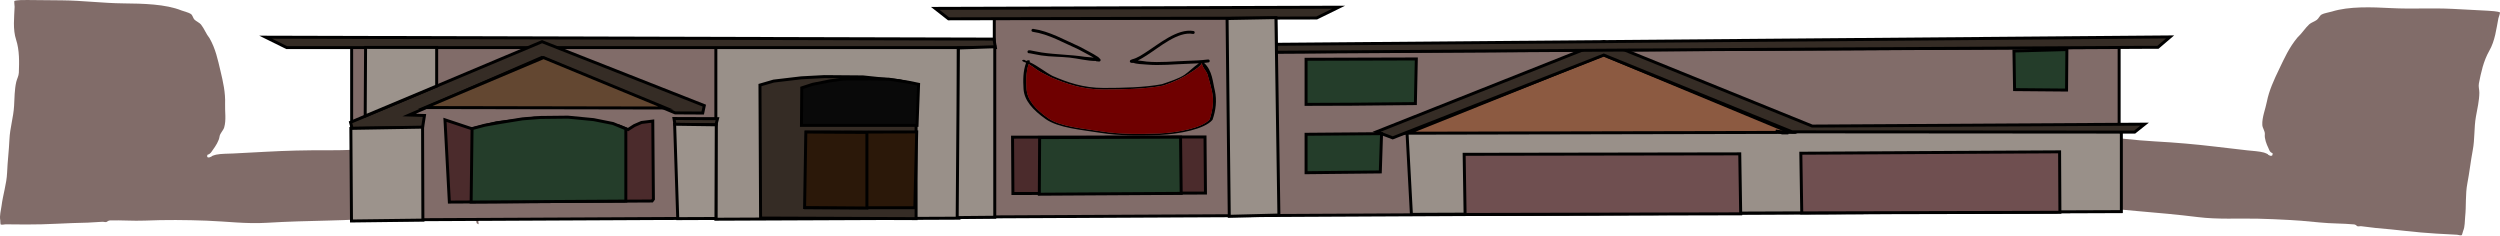
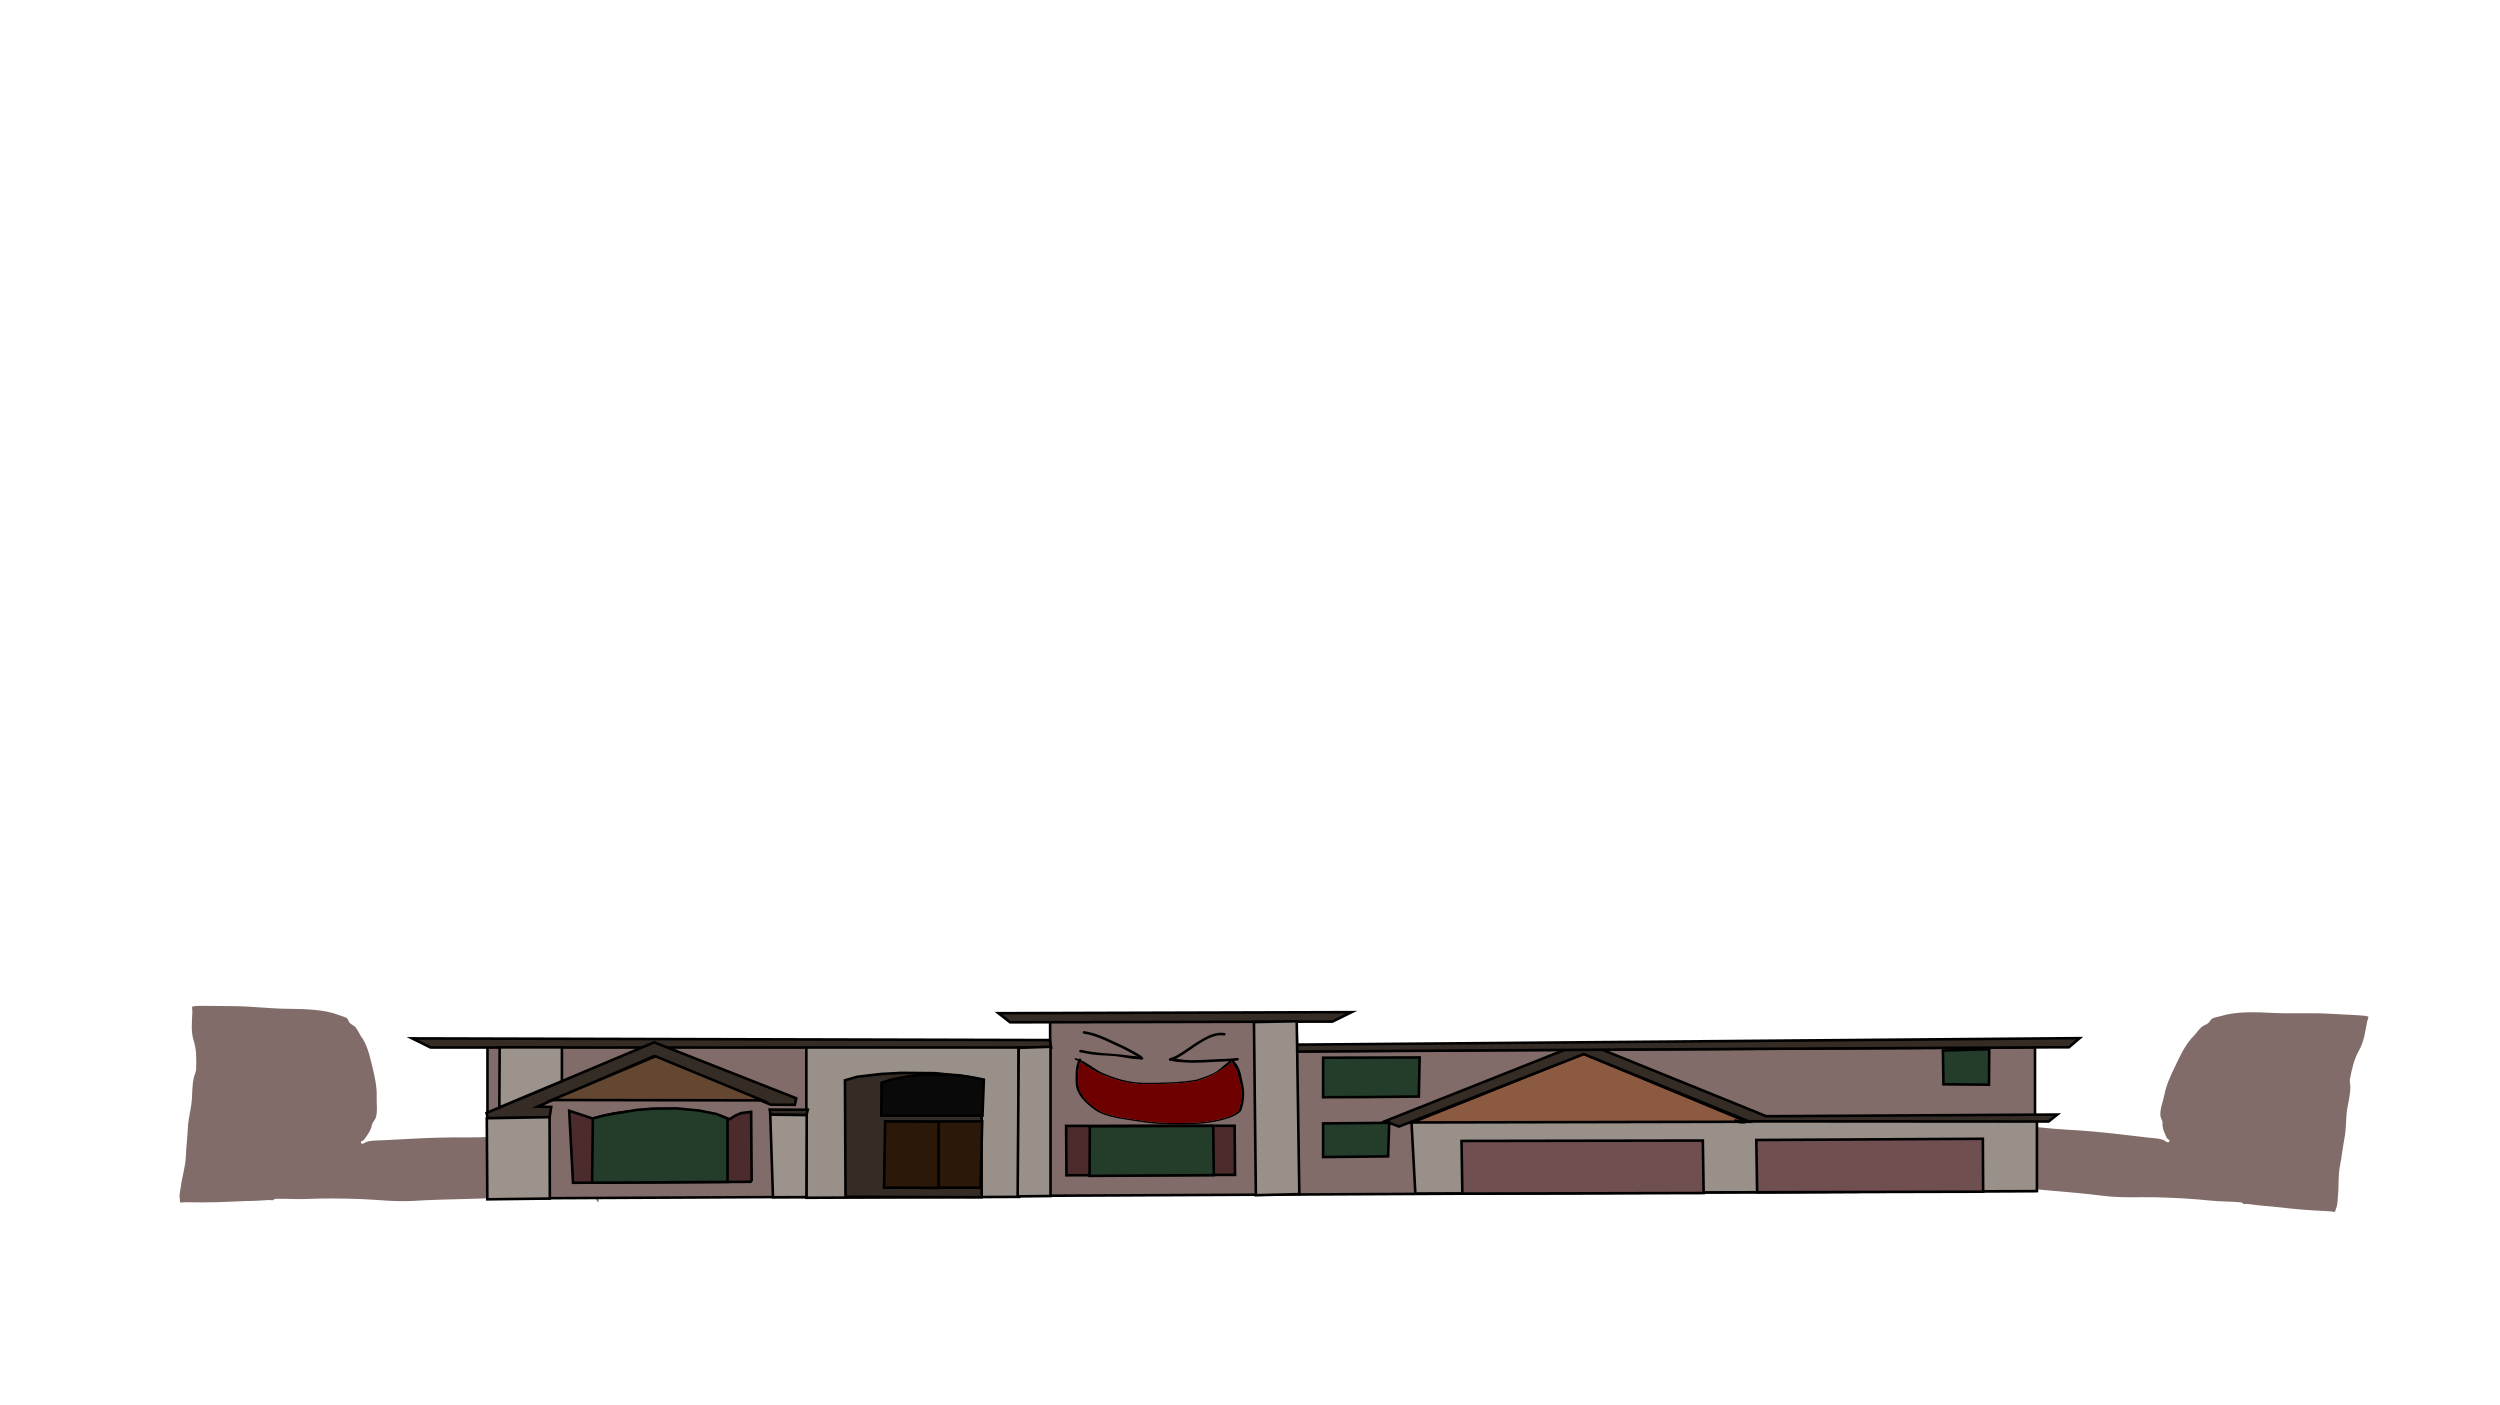
- <svg xmlns="http://www.w3.org/2000/svg" version="1.1" width="840.057" height="79.079" viewBox="0,0,840.057,79.079">
-   <g transform="translate(90.80925,-296.504)">
+ <svg xmlns="http://www.w3.org/2000/svg" version="1.1" width="959.459" height="539.039" viewBox="0,0,959.459,539.039">
+   <g transform="translate(159.7297,89.51952)">
    <g data-paper-data="{&quot;isPaintingLayer&quot;:true}" fill-rule="nonzero" stroke-linejoin="miter" stroke-miterlimit="10" stroke-dasharray="" stroke-dashoffset="0" style="mix-blend-mode: normal">
      <path d="M580.533,363.417c-0.591,0.209 -2.1,0.848 -2.532,1.139c-0.309,0.209 -0.078,0.598 -0.469,0.761c-0.205,0.086 -0.461,0.182 -0.609,0.241c0.235,-0.582 0.425,-1.16 0.543,-1.766c0.721,-3.697 1.834,-7.429 1.482,-11.14c-0.189,-1.989 0.463,-3.885 0.651,-5.866c0.169,-1.795 -0.036,-3.562 0.314,-5.355c0.147,-0.754 0.16,-1.417 0.032,-2.17c-0.047,-0.277 -0.709,-0.606 -0.359,-0.812c0.35,-0.206 0.997,0.267 1.487,0.348c1.202,0.199 2.431,0.477 3.663,0.61c2.466,0.268 6.134,-0.131 8.233,0.632c6.914,0.436 13.46,1.644 20.309,2.183c6.729,0.53 13.403,1.438 20.08,1.799c6.895,0.373 13.623,0.965 20.387,1.771c3.538,0.422 7.059,0.83 10.605,1.233c1.699,0.193 4.07,0.301 5.599,0.748c0.467,0.136 0.924,0.366 1.383,0.592l-0.117,0.068l0.713,0.365c0.077,0.04 0.177,0.067 0.292,0.073c0.272,0.014 0.514,-0.094 0.543,-0.241l0.104,-0.535l-0.104,-0.006l0.094,-0.089c-1.038,-0.374 -1.116,-1.088 -1.421,-1.719c-0.659,-1.369 -1.372,-3.183 -1.212,-4.652c0.102,-1.071 -0.784,-2.056 -0.843,-3.119c-0.142,-2.553 1.035,-5.299 1.532,-7.846c0.737,-3.774 2.385,-7.318 4.152,-10.994c1.733,-3.604 3.302,-7.178 6.165,-10.609c1.524,-1.396 2.449,-3.017 3.913,-4.382c0.612,-0.571 1.865,-0.968 2.571,-1.51c0.668,-0.512 0.861,-1.373 1.655,-1.815c0.736,-0.41 2.451,-0.695 3.391,-0.968c5.791,-1.805 13.38,-1.5 19.935,-1.156c6.883,0.361 13.781,-0.104 20.716,0.259c3.875,0.203 7.754,0.408 11.629,0.611c1.031,0.054 3.544,0.203 4.186,0.582c0.14,0.083 -0.474,1.732 -0.516,1.949c-0.694,3.559 -1.116,7.55 -3.074,10.961c-1.956,3.427 -2.786,7.383 -3.479,10.939c-0.214,1.095 0.16,2.08 0.15,3.164c-0.025,2.615 -0.689,5.41 -1.153,8.019c-0.665,3.745 -0.342,7.476 -1.058,11.238c-0.706,3.716 -1.098,7.452 -1.818,11.171c-0.712,3.695 -0.334,7.5 -0.74,11.215c-0.17,1.558 -0.028,3.253 -0.685,4.775c-0.065,0.151 -0.332,1.356 -0.482,1.415c-0.45,0.176 -1.08,-0.124 -1.629,-0.153c-2.296,-0.122 -4.592,-0.246 -6.887,-0.372c-6.836,-0.373 -13.581,-1.362 -20.398,-1.895c-1.6,-0.195 -3.201,-0.39 -4.801,-0.585c-0.472,-0.057 -1.209,0.162 -1.447,-0.066c-0.235,-0.224 -0.539,-0.502 -1.008,-0.547c-3.809,-0.359 -7.77,-0.257 -11.57,-0.658c-6.881,-0.725 -13.667,-1.086 -20.677,-1.262c-6.797,-0.166 -13.467,0.304 -20.235,-0.542c-6.716,-0.84 -13.478,-1.426 -20.287,-2.014c-6.796,-0.586 -13.538,-1.33 -20.173,-2.31c-2.851,-0.421 -5.519,-1.256 -8.355,-1.635c-3.033,-0.405 -5.863,-0.104 -8.85,-0.26c0,0 -0.412,-0.058 -0.465,0.209c-0.007,0.036 -0.084,0.1 -0.074,0.128c-2.963,-0.32 -6.63,-0.981 -8.982,-0.149z" data-paper-data="{&quot;noHover&quot;:false,&quot;origItem&quot;:[&quot;Path&quot;,{&quot;applyMatrix&quot;:true,&quot;segments&quot;:[[[468.03134,200.77183],[0.30527,-3.04336],[0.05031,-0.0156]],[[468.20689,200.74722],[-0.06713,0],[0.5,0]],[[468.70689,201.24722],[0,0],[0,3.03472]],[[469.08608,210.19772],[0.45598,-3.13034],[-0.42648,2.92787]],[[466.87422,218.9193],[0.50263,-2.95078],[-1.16952,6.86586]],[[464.56311,239.65292],[0.42559,-6.9513],[-0.42643,6.96497]],[[462.80883,260.44035],[0.90268,-6.92056],[-0.90967,6.97415]],[[463.76772,280.88562],[-0.35206,-6.86907],[0.35432,7.08646]],[[463.4339,301.91889],[0.67356,-7.06328],[-0.37417,3.90028]],[[463.33467,313.68007],[0.29545,-3.90165],[-0.0364,0.48074]],[[462.42077,314.80108],[0.3921,-0.28052],[-0.39806,0.28478]],[[462.43932,316.26928],[0.06048,-0.48569],[-0.20514,1.64751]],[[461.82117,321.21147],[0.20655,-1.64733],[-0.32572,6.96162]],[[460.28729,342.0957],[0.0272,-6.94964],[-0.00913,2.33283]],[[460.26582,349.09418],[0.00222,-2.33285],[-0.00053,0.5578]],[[460.13969,350.76281],[-0.36922,-0.41811],[0.12307,0.13936]],[[462.8037,350.96968],[-0.28515,-0.03591],[2.87984,0.36272]],[[471.7022,350.71975],[-2.90002,0.13451],[6.91361,-0.32066]],[[492.51689,349.25845],[-6.90629,0.00867],[6.9497,-0.00549]],[[513.35113,348.89106],[-6.94441,0.01916],[7.03063,-0.01893]],[[534.23453,347.74818],[-6.9935,0.06622],[4.87343,-0.04615]],[[549.17486,347.33507],[-4.84082,0.48781],[2.00749,-0.20229]],[[555.01119,346.56456],[-2.04692,0],[6.64691,0]],[[575.5787,347.92158],[-6.53074,-1.29493],[6.5023,1.30046]],[[596.15164,348.86694],[-6.65171,0],[0.40588,0]],[[599.80714,349.00455],[-0.13976,0.15721],[0.64049,-0.72044]],[[600.47742,344.68083],[0,1.04801],[0,-3.93809]],[[600.47742,332.86656],[0,3.93809],[0,-7.04769]],[[598.94266,311.98485],[0.00043,6.99458],[-0.0004,-6.66111]],[[594.86514,292.16883],[3.90167,5.47056],[-0.59593,-0.89241]],[[592.74438,288.94959],[0.82995,0.65964],[-0.89558,-0.71179]],[[589.22482,287.64095],[1.0118,0.57121],[-1.07109,-0.60469]],[[586.1808,285.35179],[1.11527,0.50361],[-2.66735,-1.20447]],[[577.78922,282.30441],[2.73005,1.2592],[-6.62657,-2.20678]],[[557.56094,278.18823],[6.83587,1.03575],[-6.97258,-1.05646]],[[536.80167,276.19081],[7.05463,0],[-4.76109,0]],[[522.0666,276.18621],[4.70977,-0.64353],[-1.9622,0.26811]],[[516.37174,277.63991],[1.99125,-0.10792],[-2.7344,0.12834]],[[507.87802,279.76756],[2.46916,-0.9318],[-1.13885,0.42977]],[[504.92409,281.48835],[0.5915,-1.11745],[0,0]],[504.66123,281.45698],[504.66123,281.56303],[[503.66123,281.56303],[0,0],[-0.27614,0]],[[503.16123,281.06303],[0,0.27614],[0,-0.11626]],[[503.26746,280.75486],[-0.06655,0.08492],[0,0]],[503.87355,279.96534],[[504.01042,280.07041],[0,0],[0.3735,-0.50602]],[[504.97011,278.56137],[-0.20703,0.49629],[0.6783,-1.62603]],[[505.80868,272.7723],[-0.19283,1.74739],[0.40234,-3.64588]],[[507.0629,261.84107],[-0.43703,3.64189],[0.83545,-6.96212]],[[508.37943,240.9616],[-0.02069,7.00886],[0.02003,-6.78644]],[[509.77184,220.40407],[-0.32726,6.87253],[0.33309,-6.99482]],[[511.849,199.5447],[-0.13682,7.03998],[1.20865,-2.26119]],[[512.22209,191.13859],[-0.25616,2.5332],[0.12797,-1.26552]],[[512.99693,187.33386],[-0.25205,1.24796],[0.10265,-0.50827]],[[513.51719,185.86785],[0.41469,0.3113],[-0.41496,-0.31151]],[[512.05015,186.38831],[0.5088,-0.10176],[-1.38213,0.27643]],[[508.03345,186.78175],[1.4099,0],[-3.35322,0]],[[498.09923,187.51495],[3.33709,-0.18183],[-3.68398,0.20073]],[[487.18731,188.00965],[3.66102,-0.58011],[-6.83186,1.08254]],[[466.43943,188.7004],[6.91015,0],[-1.13113,0]],[[463.12097,188.49963],[1.0993,0.12191],[0.12274,0.13668]],[[463.56163,188.988],[-0.1785,-0.18934],[0.34065,0.36133]],[[465.01619,189.31],[-0.41676,-0.27003],[0.5817,0.3769]],[[467.43343,191.7101],[-0.44393,-0.55318],[1.76743,2.20238]]],&quot;closed&quot;:true}]}" fill="#816c69" stroke="none" stroke-width="0.5" stroke-linecap="butt" />
      <path d="M58,369.116c0.016,-0.027 -0.045,-0.095 -0.044,-0.131c0.01,-0.269 -0.413,-0.237 -0.413,-0.237c-3.001,-0.029 -5.741,-0.503 -8.846,-0.288c-2.904,0.201 -5.746,0.866 -8.674,1.108c-6.814,0.564 -13.68,0.886 -20.563,1.049c-6.897,0.163 -13.745,0.328 -20.608,0.748c-6.916,0.423 -13.429,-0.456 -20.215,-0.71c-7.001,-0.258 -13.822,-0.318 -20.821,-0.023c-3.865,0.164 -7.774,-0.182 -11.639,-0.06c-0.476,0.015 -0.842,0.272 -1.128,0.481c-0.29,0.211 -0.971,-0.052 -1.452,-0.024c-1.634,0.095 -3.269,0.189 -4.902,0.285c-6.891,0.109 -13.817,0.675 -20.691,0.623c-2.307,-0.017 -4.616,-0.035 -6.923,-0.056c-0.552,-0.005 -1.247,0.254 -1.653,0.052c-0.135,-0.067 -0.121,-1.281 -0.15,-1.435c-0.299,-1.552 0.236,-3.225 0.428,-4.783c0.459,-3.714 1.718,-7.468 1.869,-11.181c0.148,-3.736 0.627,-7.47 0.789,-11.203c0.163,-3.78 1.35,-7.464 1.559,-11.223c0.146,-2.62 0.135,-5.435 0.717,-8.033c0.241,-1.077 0.841,-2.032 0.883,-3.132c0.137,-3.573 0.232,-7.552 -0.915,-11.075c-1.152,-3.508 -0.644,-7.497 -0.507,-11.073c0.008,-0.218 -0.218,-1.893 -0.06,-1.967c0.726,-0.337 3.254,-0.33 4.291,-0.32c3.895,0.037 7.792,0.073 11.687,0.111c6.97,0.067 13.709,0.954 20.626,1.021c6.587,0.064 14.193,0.228 19.523,2.378c0.87,0.329 2.506,0.718 3.142,1.17c0.685,0.488 0.678,1.355 1.222,1.905c0.576,0.582 1.727,1.054 2.202,1.658c1.136,1.445 1.678,3.112 2.867,4.592c2.046,3.583 2.774,7.229 3.657,10.914c0.901,3.759 1.715,7.379 1.57,11.172c-0.098,2.56 0.432,5.359 -0.301,7.885c-0.305,1.052 -1.414,1.975 -1.561,3.045c-0.183,1.469 -1.311,3.226 -2.284,4.544c-0.448,0.608 -0.692,1.312 -1.809,1.619l0.072,0.094l-0.105,-0.001l-0.021,0.537c-0.006,0.148 0.21,0.271 0.483,0.273c0.115,0.001 0.221,-0.019 0.307,-0.054l0.793,-0.319l-0.101,-0.075c0.508,-0.196 1.015,-0.395 1.51,-0.502c1.622,-0.349 4.001,-0.31 5.733,-0.397c3.614,-0.182 7.203,-0.37 10.814,-0.57c6.902,-0.383 13.718,-0.556 20.65,-0.501c6.712,0.054 13.549,-0.436 20.352,-0.547c6.924,-0.113 13.704,-0.908 20.669,-0.915c2.261,-0.628 5.81,-0.006 8.32,-0.12c1.254,-0.057 2.539,-0.256 3.778,-0.38c0.505,-0.05 1.258,-0.48 1.557,-0.254c0.3,0.226 -0.434,0.512 -0.545,0.784c-0.302,0.74 -0.443,1.399 -0.472,2.157c-0.069,1.803 -0.683,3.544 -0.931,5.337c-0.274,1.979 -0.067,3.902 -0.716,5.864c-1.211,3.663 -0.973,7.437 -1.115,11.152c-0.023,0.608 0.032,1.194 0.13,1.786c-0.133,-0.067 -0.365,-0.179 -0.548,-0.277c-0.35,-0.187 -0.03,-0.558 -0.289,-0.785c-0.361,-0.316 -1.711,-1.044 -2.249,-1.287c-2.142,-0.971 -5.935,-0.542 -8.951,-0.406z" data-paper-data="{&quot;noHover&quot;:false,&quot;origItem&quot;:[&quot;Path&quot;,{&quot;applyMatrix&quot;:true,&quot;segments&quot;:[[[936.06267,401.54367],[0.61054,-6.08672],[0.10063,-0.03121]],[[936.41378,401.49443],[-0.13425,0],[1,0]],[[937.41378,402.49443],[0,0],[0,6.06943]],[[938.17215,420.39544],[0.91195,-6.26068],[-0.85297,5.85573]],[[933.74845,437.8386],[1.00526,-5.90156],[-2.33904,13.73171]],[[929.12622,479.30585],[0.85118,-13.9026],[-0.85285,13.92993]],[[925.61766,520.8807],[1.80536,-13.84111],[-1.81934,13.9483]],[[927.53544,561.77124],[-0.70413,-13.73814],[0.70865,14.17291]],[[926.8678,603.83778],[1.34712,-14.12656],[-0.74835,7.80057]],[[926.66935,627.36014],[0.59091,-7.8033],[-0.07281,0.96147]],[[924.84154,629.60215],[0.7842,-0.56103],[-0.79612,0.56956]],[[924.87864,632.53856],[0.12095,-0.97138],[-0.41029,3.29502]],[[923.64234,642.42294],[0.4131,-3.29467],[-0.65145,13.92325]],[[920.57458,684.1914],[0.0544,-13.89927],[-0.01826,4.66566]],[[920.53165,698.18835],[0.00443,-4.6657],[-0.00106,1.11559]],[[920.27939,701.52561],[-0.73844,-0.83621],[0.24613,0.27872]],[[925.6074,701.93937],[-0.5703,-0.07183],[5.75969,0.72543]],[[943.4044,701.4395],[-5.80004,0.26901],[13.82722,-0.64132]],[[985.03378,698.5169],[-13.81258,0.01734],[13.8994,-0.01099]],[[1026.70226,697.78213],[-13.88881,0.03833],[14.06125,-0.03785]],[[1068.46906,695.49637],[-13.987,0.13244],[9.74685,-0.09229]],[[1098.34971,694.67014],[-9.68163,0.97562],[4.01498,-0.40459]],[[1110.02238,693.12912],[-4.09384,0],[13.29383,0]],[[1151.1574,695.84315],[-13.06149,-2.58987],[13.0046,2.60092]],[[1192.30327,697.73388],[-13.30342,0],[0.81177,0]],[[1199.61429,698.0091],[-0.27953,0.31442],[1.28098,-1.44089]],[[1200.95484,689.36166],[0,2.09601],[0,-7.87618]],[[1200.95484,665.73311],[0,7.87618],[0,-14.09537]],[[1197.88531,623.96971],[0.00085,13.98916],[-0.00081,-13.32221]],[[1189.73029,584.33766],[7.80335,10.94112],[-1.19186,-1.78483]],[[1185.48876,577.89918],[1.6599,1.31927],[-1.79115,-1.42359]],[[1178.44964,575.2819],[2.02361,1.14243],[-2.14218,-1.20937]],[[1172.3616,570.70359],[2.23055,1.00723],[-5.3347,-2.40894]],[[1155.57844,564.60883],[5.4601,2.5184],[-13.25314,-4.41356]],[[1115.12189,556.37646],[13.67173,2.07149],[-13.94517,-2.11292]],[[1073.60335,552.38162],[14.10925,0],[-9.52217,0]],[[1044.1332,552.37241],[9.41953,-1.28706],[-3.92441,0.53622]],[[1032.74348,555.27981],[3.9825,-0.21584],[-5.4688,0.25667]],[[1015.75603,559.53511],[4.93832,-1.86359],[-2.2777,0.85954]],[[1009.84819,562.9767],[1.183,-2.23491],[0,0]],[1009.32246,562.91396],[1009.32246,563.12605],[[1007.32246,563.12605],[0,0],[-0.55228,0]],[[1006.32246,562.12605],[0,0.55228],[0,-0.23252]],[[1006.53492,561.50971],[-0.13311,0.16984],[0,0]],[1007.7471,559.93068],[[1008.02083,560.14081],[0,0],[0.747,-1.01203]],[[1009.94023,557.12275],[-0.41406,0.99258],[1.35661,-3.25207]],[[1011.61736,545.54459],[-0.38566,3.49478],[0.80468,-7.29176]],[[1014.12579,523.68213],[-0.87405,7.28378],[1.67091,-13.92424]],[[1016.75886,481.92319],[-0.04137,14.01772],[0.04007,-13.57289]],[[1019.54368,440.80815],[-0.65453,13.74505],[0.66617,-13.98964]],[[1023.69799,399.08941],[-0.27364,14.07995],[2.41729,-4.52238]],[[1024.44418,382.27717],[-0.51232,5.0664],[0.25594,-2.53105]],[[1025.99386,374.66773],[-0.5041,2.49593],[0.20531,-1.01654]],[[1027.03438,371.73569],[0.82938,0.6226],[-0.82993,-0.62301]],[[1024.10031,372.77663],[1.0176,-0.20352],[-2.76426,0.55285]],[[1016.06689,373.56351],[2.81979,0],[-6.70643,0]],[[996.19847,375.0299],[6.67418,-0.36366],[-7.36795,0.40146]],[[974.37461,376.0193],[7.32205,-1.16021],[-13.66372,2.16508]],[[932.87887,377.4008],[13.8203,0],[-2.26225,0]],[[926.24195,376.99926],[2.1986,0.24383],[0.24549,0.27336]],[[927.12326,377.976],[-0.357,-0.37867],[0.6813,0.72266]],[[930.03238,378.61999],[-0.83352,-0.54006],[1.16339,0.75379]],[[934.86686,383.4202],[-0.88786,-1.10635],[3.53486,4.40477]]],&quot;closed&quot;:true}],&quot;index&quot;:null}" fill="#816c69" stroke="none" stroke-width="0.5" stroke-linecap="butt" />
      <g stroke="#000000" stroke-width="1" stroke-linecap="round">
        <path d="M27.352,370.444v-58.152h215.942v-9.673l94.573,-0.104l0.195,11.412l274.086,-1.474l9.122,-0.115v55.158z" fill="#816c69" />
        <path d="M149.734,370.168v-58.037h81.444l0.233,57.692z" fill="#999089" />
        <path d="M622.014,340.896v26.715l-238.56,0.921l-1.489,-27.729l239.025,-0.184z" fill="#999089" />
        <path d="M382.244,341.264l65.713,-26.347l62.735,26.071z" fill="#8c5a41" />
        <path d="M505.852,340.527l4.282,0.645h-2.048z" fill="none" />
        <path d="M518.138,338.869l111.694,-0.645l-3.351,2.672l-115.091,-0.092l-63.293,-25.794l-70.926,27.821l-5.399,-2.05l76.324,-30.308z" fill="#352c25" />
        <path d="M337.936,314.065l-0.024,-2.672l300.484,-2.487l-4.095,3.501h-4.282l-174.522,0.921z" fill="#352c25" />
        <path d="M223.452,299.326l135.564,-0.4l-7.39,3.625l-123.707,0.276z" fill="#352c25" />
        <path d="M243.666,312.499h-238.141l-7.074,-3.501l244.734,0.645z" fill="#352c25" />
        <path d="M603.708,313.164l-0.105,13.605l-17.469,-0.156l-0.21,-12.967z" fill="#243d2a" />
        <path d="M514.625,368.042l-0.316,-20.05l86.952,-0.469l0.105,20.31z" fill="#6f4f50" />
        <path d="M401.495,368.563l-0.316,-20.206l92.609,-0.156l0.316,20.154z" fill="#6f4f50" />
        <path d="M249.554,361.532l-0.126,-18.943l64.675,-0.065l0.151,18.852z" fill="#4b2b2c" />
        <path d="M258.425,361.766l0.105,-19.022l47.357,-0.156l0.21,18.891z" fill="#243d2a" />
        <path d="M164.765,369.773l-0.21,-44.683l4.604,-1.341l9.261,-1.094l7.788,-0.417l12.944,0.104l12.181,1.276l5.683,1.302v45.048z" fill="#352c25" />
        <path d="M216.594,366.31h-36.728l0.316,-25.375l37.043,-0.104z" fill="#2b1809" />
        <path d="M200.492,341v25.401l-20.942,-0.156l0.421,-25.375z" fill="#2b1809" />
        <path d="M217.33,338.631h-38.832l0.105,-12.603l3.683,-1.198l5.788,-1.146l4.42,-0.625l9.05,-0.052l6.314,0.104l6.419,0.99l3.578,0.729z" fill="#090909" />
        <path d="M128.3,364.045l-68.115,0.365l-1.473,-27.64l2.526,0.833l5.472,1.823l1.158,0.365l4.736,-1.198l3.368,-0.833l7.472,-0.885l5.157,-0.677l5.788,-0.156l5.157,0.104l9.313,0.937l8.419,1.771l2.947,1.198l2.105,-1.354l2.42,-1.042l3.789,-0.469l0.21,26.247z" fill="#4b2b2c" />
        <path d="M119.486,339.789v24.281l-51.987,0.325l0.316,-24.672l4.315,-1.146l5.578,-0.989l7.051,-1.146l5.999,-0.469l9.261,-0.104l8.629,0.833l6.525,1.302z" fill="#243d2a" />
        <path d="M145.848,331.991l-0.526,2.5l-9.261,-0.052l-44.805,-18.631l-44.594,19.347l5.157,0.156l-0.631,4.01l-23.678,0.312l-0.526,-2.031l64.352,-27.094z" fill="#352c25" />
        <path d="M91.835,315.859l41.042,16.938l-80.822,-0.156z" fill="#634731" />
        <path d="M322.252,369.188l-0.737,-66.452l16.417,-0.312l1,66.335z" fill="#999089" />
        <path d="M231.248,312.631l12.207,-0.417v57.286l-12.628,0.117z" fill="#999089" />
        <path d="M149.768,338.461l-13.786,-0.156l-0.316,-1.979l14.628,0.052z" fill="#352c25" />
        <path d="M149.873,338.448l-0.105,31.468l-12.839,0.052l-1.052,-31.716z" fill="#9c938c" />
        <path d="M27.088,339.646l24.099,-0.417l0.105,31.234l-23.994,0.299z" fill="#9c938c" />
        <path d="M31.903,335.48l0.132,-23.045l23.889,0.013v12.954z" fill="#9c938c" />
        <path d="M385.105,316.315l-0.316,14.999l-21.363,0.208l-15.365,0.052v-15.155z" fill="#243d2a" />
        <path d="M348.061,341.625l25.362,-0.208l-0.421,12.863l-24.941,0.26z" fill="#243d2a" />
      </g>
      <path d="M315.685,316.967c0.026,0.499 -0.474,0.525 -0.474,0.525l-0.136,0.006c-0.425,0.054 -0.852,0.101 -1.279,0.142c2.834,2.624 2.889,6.483 3.631,9.359c0.696,3.293 0.326,6.526 -0.798,9.764c-2.664,3.181 -11.307,4.781 -17.603,5.092c-6.698,0.241 -13.555,0.336 -20.058,-0.711c-6.379,-1.028 -14.124,-1.628 -18.404,-4.626c-4.34,-3.07 -7.21,-6.284 -7.442,-10.126c-0.172,-2.857 -0.202,-5.971 0.863,-8.805c-0.287,-0.131 -0.578,-0.244 -0.871,-0.332l-0.359,-0.233c0,0 -0.288,-0.224 0.144,-0.373l-0,-0c0.431,-0.149 0.719,0.075 0.719,0.075l0.03,0.07c0.195,0.062 0.388,0.129 0.579,0.2c0.004,-0.01 0.009,-0.02 0.013,-0.03c0,0 0.117,-0.262 0.622,-0.202c0.505,0.06 0.389,0.322 0.389,0.322c-0.042,0.093 -0.082,0.187 -0.121,0.281c2.824,1.273 5.251,3.362 7.76,4.665c5.027,2.15 10.252,4.03 17.128,4.024c6.159,0.001 13.829,-0.15 19.604,-1.266c2.543,-0.868 5.756,-1.882 7.612,-3.159c1.722,-1.186 3.025,-2.664 4.802,-3.85c-1.234,0.079 -2.471,0.124 -3.701,0.161c-4.625,0.139 -9.343,0.683 -13.961,0.251c-1.503,-0.141 -3.161,-0.12 -4.594,-0.62l-0.023,0.117l-0.506,-0.101c-0.234,-0.042 -0.411,-0.246 -0.411,-0.492c0,-0.215 0.135,-0.398 0.325,-0.469l0.504,-0.202l0.005,0.012l0.027,-0.023c1.601,-0.395 3.087,-1.415 4.474,-2.292c4.342,-2.748 10.617,-8.145 16.055,-7.197c0,0 0.492,0.089 0.402,0.581c-0.089,0.492 -0.581,0.402 -0.581,0.402c-5.027,-0.959 -11.341,4.527 -15.341,7.058c-1.013,0.641 -2.07,1.34 -3.184,1.851c1.134,0.091 2.498,0.337 2.941,0.378c4.575,0.43 9.256,-0.117 13.838,-0.255c2.212,-0.067 4.449,-0.157 6.645,-0.435l0.21,-0.012c0,0 0.499,-0.026 0.525,0.474zM254.869,318.048c-0.928,2.694 -0.873,5.635 -0.711,8.327c0.224,3.733 3.021,6.842 7.241,9.825c4.045,2.892 11.789,3.452 17.875,4.431c6.377,1.027 13.1,0.925 19.666,0.689c5.85,-0.289 14.153,-1.765 16.696,-4.713c1.055,-3.171 1.442,-6.32 0.761,-9.543c-0.466,-1.819 -0.911,-3.674 -1.458,-5.477c-0.357,-1.177 -1.957,-2.715 -1.883,-3.881c-0.005,0 -0.011,0.001 -0.016,0.001c-0.398,1.053 -2.106,2.086 -3.315,2.916c-2.79,1.914 -5.715,3.325 -9.635,4.645c-5.911,1.163 -13.757,1.323 -20.073,1.324c-7.137,-0.006 -12.6,-1.919 -17.826,-4.164c-1.676,-0.869 -3.417,-1.635 -4.806,-2.643c-0.682,-0.495 -1.556,-1.178 -2.516,-1.737z" fill="#000000" stroke="none" stroke-width="0.5" stroke-linecap="butt" />
      <path d="M257.428,319.8c1.389,1.008 3.131,1.773 4.807,2.642c5.226,2.245 10.609,4.125 17.746,4.13c6.316,-0.001 14.242,-0.155 20.153,-1.318c3.92,-1.32 6.758,-2.703 9.548,-4.616c1.233,-0.846 3.066,-1.936 3.419,-3.01c-0.135,1.172 1.521,2.749 1.884,3.946c0.547,1.803 0.997,3.666 1.463,5.485c0.681,3.223 0.29,6.387 -0.765,9.558c-2.543,2.947 -10.867,4.436 -16.717,4.725c-6.566,0.236 -13.33,0.341 -19.707,-0.686c-6.086,-0.978 -13.861,-1.552 -17.906,-4.444c-4.22,-2.982 -7.022,-6.11 -7.246,-9.842c-0.162,-2.692 -0.208,-5.643 0.72,-8.337c0.96,0.559 1.919,1.273 2.601,1.768z" data-paper-data="{&quot;noHover&quot;:false,&quot;origItem&quot;:[&quot;Path&quot;,{&quot;applyMatrix&quot;:true,&quot;segments&quot;:[[[255.94129,161.72742],[0.96012,1.07859],[-0.92804,5.19387]],[[255.23025,177.78095],[-0.16178,-5.1903],[0.22411,7.19654]],[[262.47154,196.7223],[-4.22017,-5.74933],[4.04539,5.57636]],[[280.34651,205.26448],[-6.08616,-1.88594],[6.3771,1.9791]],[[300.01267,206.59216],[-6.56628,0.45505],[5.85009,-0.5574]],[[316.70883,197.50638],[-2.5432,5.682],[1.05458,-6.11262]],[[317.46979,179.10819],[0.68087,6.21304],[-0.46613,-3.50675]],[[316.01206,168.54858],[0.54716,3.47672],[-0.36323,-2.30803]],[[314.13434,160.95036],[-0.13486,2.26048],[-0.353,2.07096]],[[310.79707,166.6914],[1.23327,-1.63113],[-2.78963,3.68959]],[[301.16197,175.64712],[3.91991,-2.54567],[-5.91089,2.24186]],[[281.08927,178.19986],[6.3159,-0.00107],[-7.13658,-0.01103]],[[263.26338,170.17224],[5.22582,4.32778],[-1.67642,-1.67458]],[[258.45758,165.07643],[1.38875,1.94276],[-0.68198,-0.95404]]],&quot;closed&quot;:true}]}" fill="#6f0000" stroke="none" stroke-width="0.5" stroke-linecap="butt" />
      <path d="M254.446,313.904c0,-0.5 0.5,-0.5 0.5,-0.5l0.391,0.007c1.301,0.219 2.568,0.543 3.882,0.732c4.779,0.717 9.621,0.698 14.422,1.441c0.891,0.138 2.078,0.116 3.09,0.329c-1.672,-1.009 -3.402,-1.841 -5.12,-2.797c-4.94,-2.17 -10.032,-5.159 -15.397,-5.925c0,0 -0.495,-0.071 -0.424,-0.566c0.071,-0.495 0.566,-0.424 0.566,-0.424c5.474,0.782 10.663,3.8 15.7,6.02c2.082,1.155 4.177,2.139 6.169,3.458l0.027,0.044l0.01,-0.01l0.618,0.618c0.09,0.09 0.146,0.215 0.146,0.354c0,0.276 -0.224,0.5 -0.5,0.5c-0.019,0 -0.038,-0.001 -0.056,-0.003l-0.988,-0.099l0.009,-0.089c-2.971,0.027 -5.979,-0.833 -8.925,-1.14c-3.17,-0.33 -6.339,-0.248 -9.492,-0.721c-1.319,-0.189 -2.595,-0.519 -3.901,-0.735l-0.227,0.007c0,0 -0.5,0 -0.5,-0.5z" fill="#000000" stroke="none" stroke-width="0.5" stroke-linecap="butt" />
+       <path d="M-159.73,449.52v-539.039h959.459v539.039z" fill="none" stroke="#f00000" stroke-width="0" stroke-linecap="butt" />
    </g>
  </g>
</svg>
